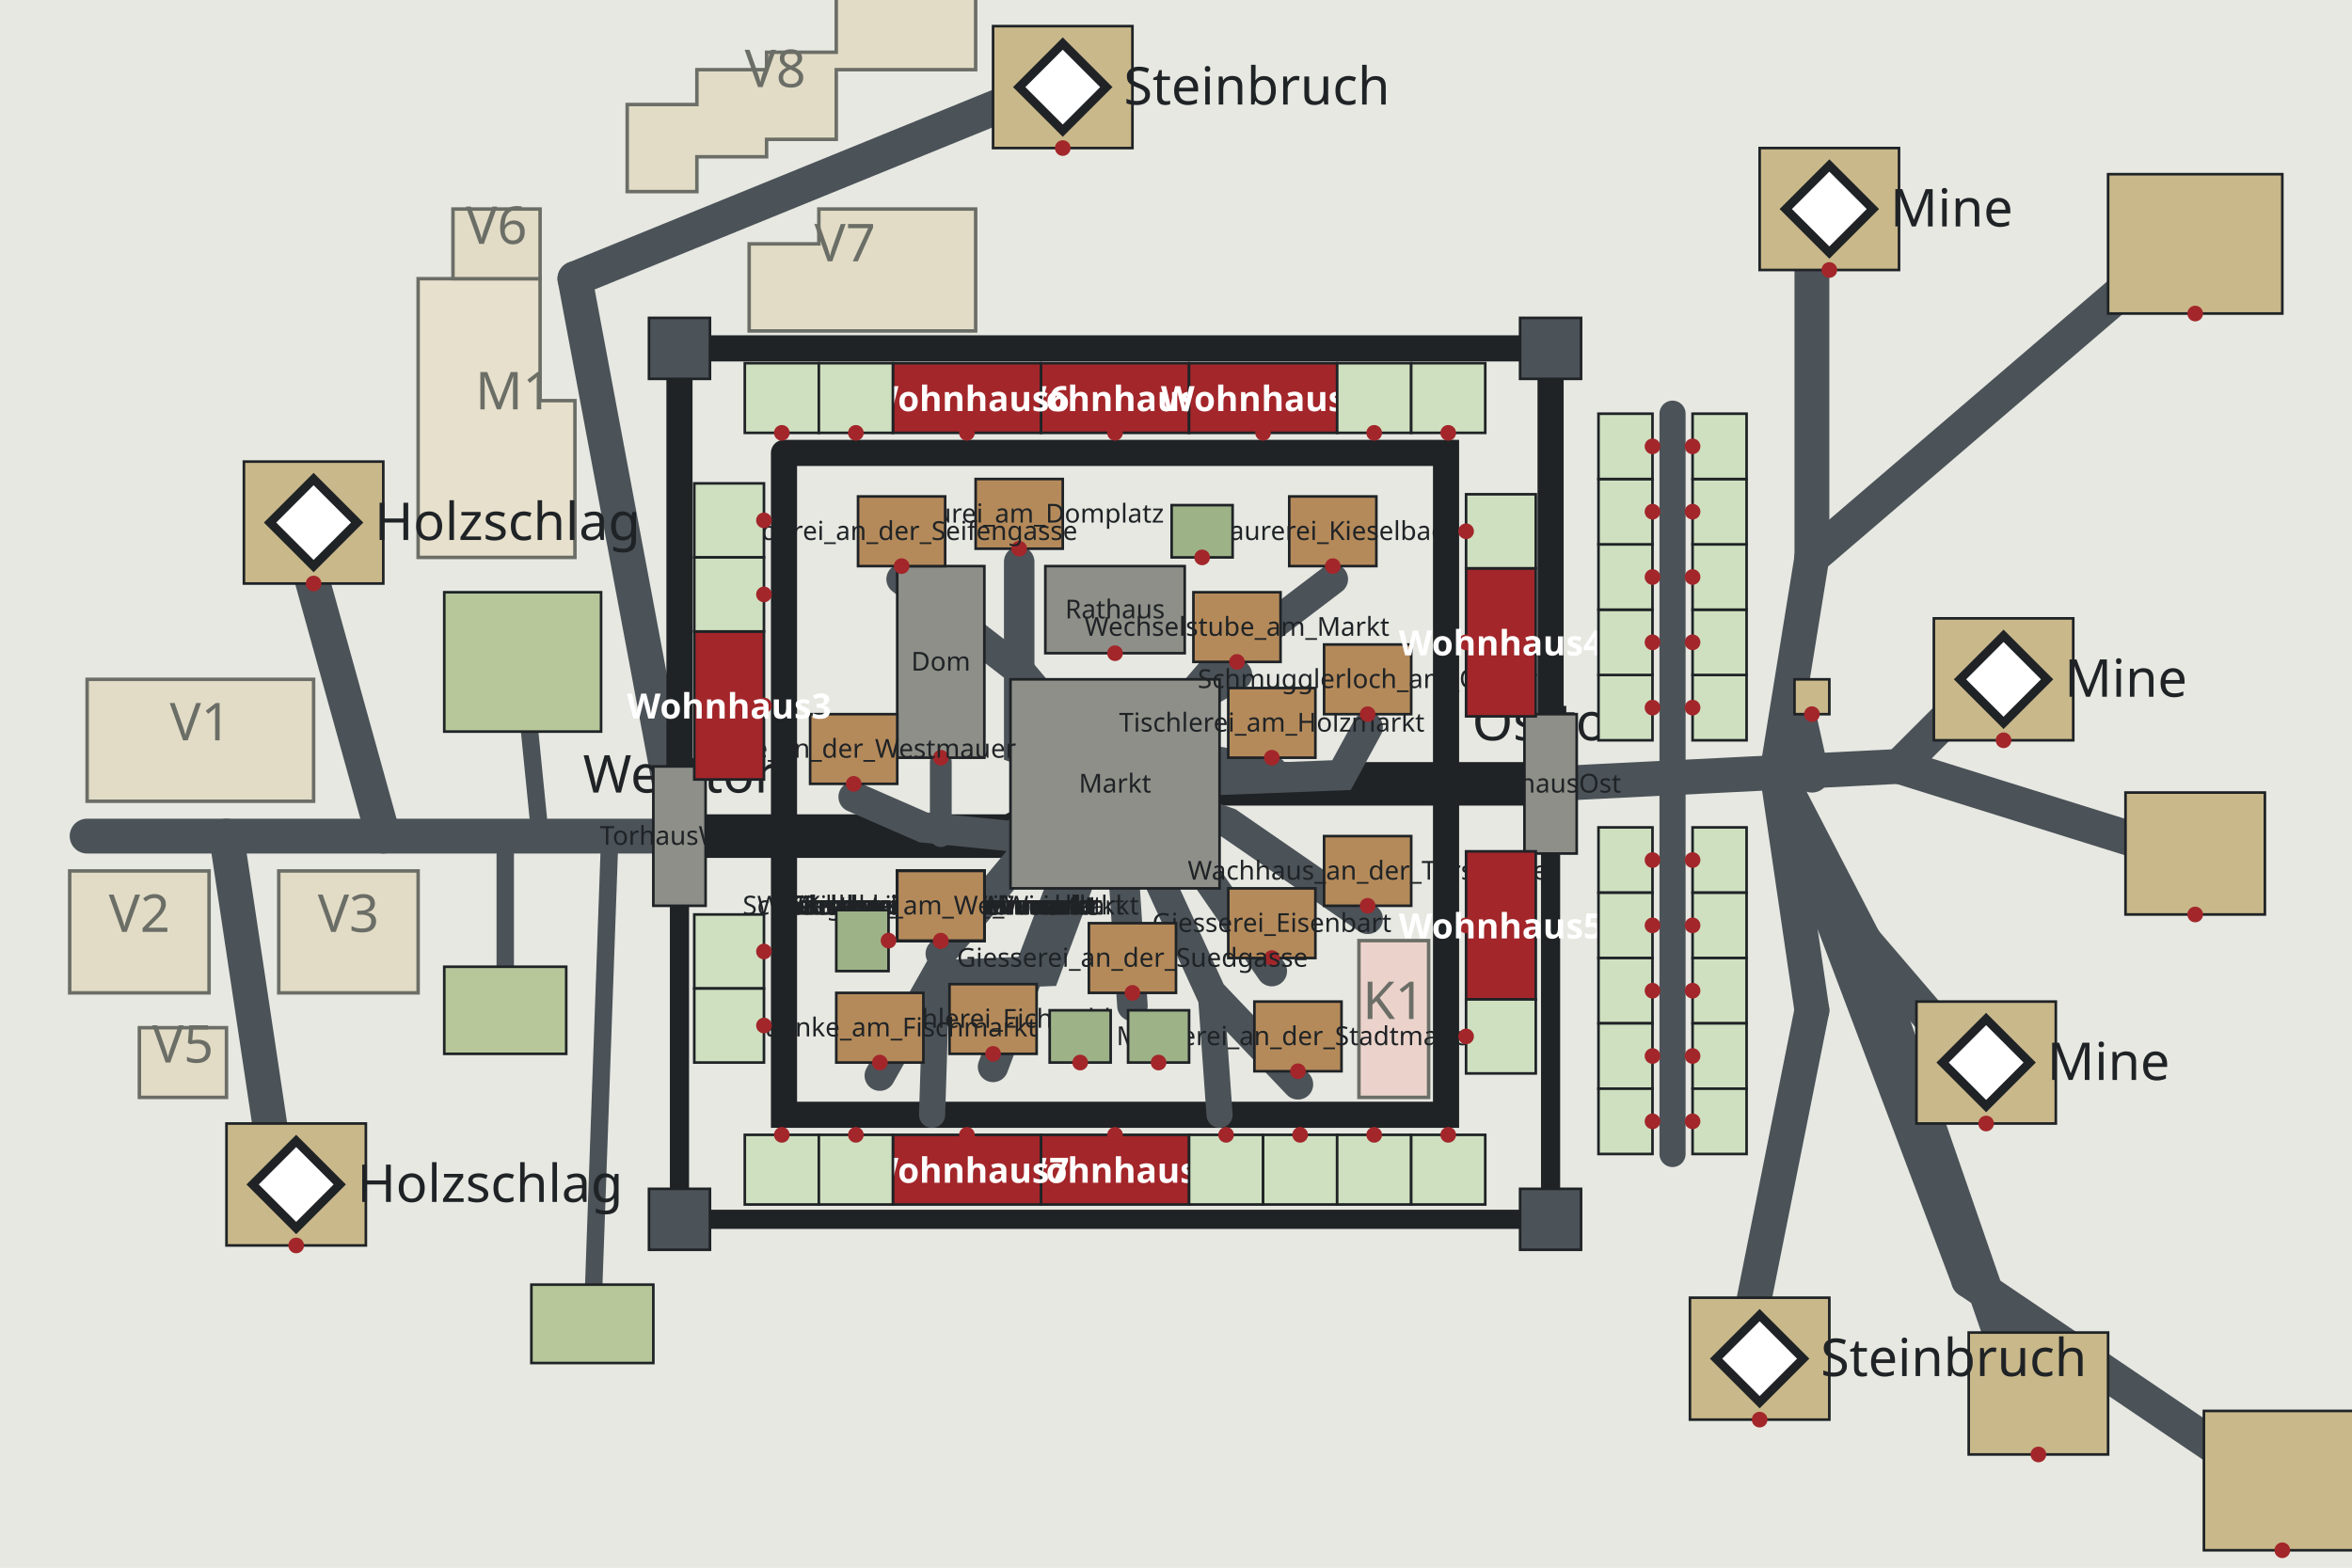
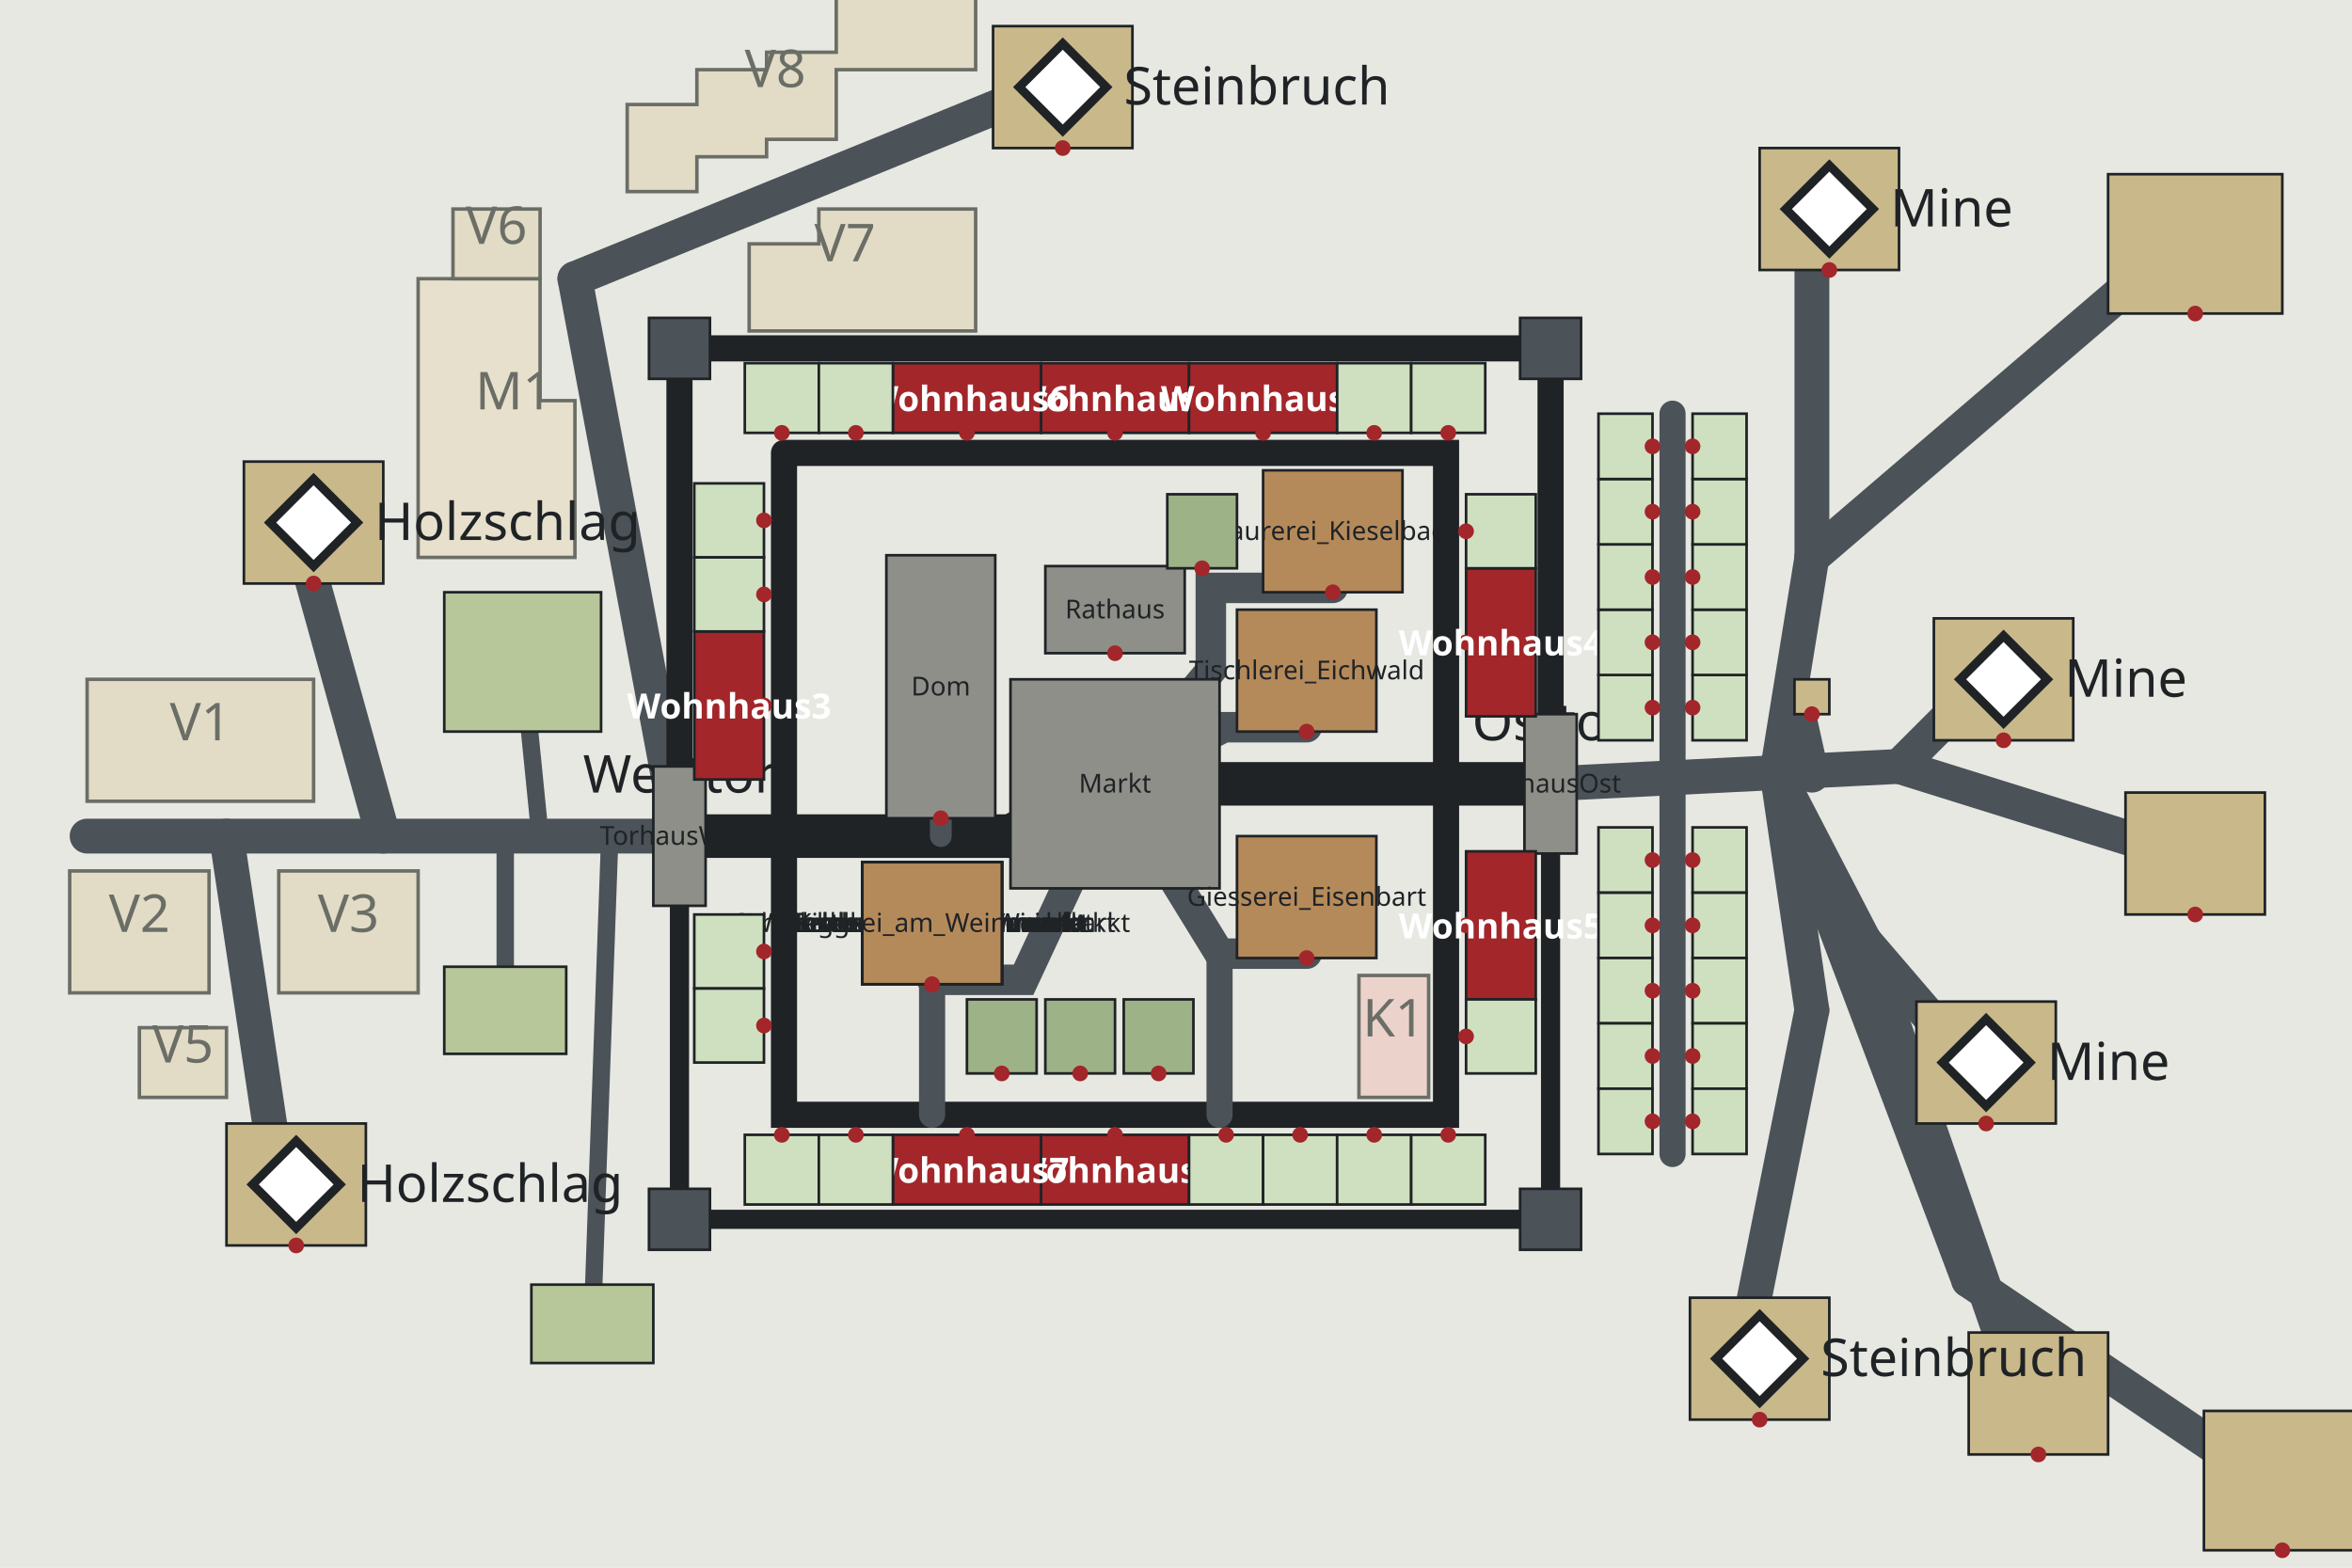
<svg xmlns="http://www.w3.org/2000/svg" viewBox="-128 -90 270 180" font-family="sans-serif">
  <rect x="-128" y="-90" width="270" height="180" fill="#E6E8E1" />
-   <polygon points="28,18 36,18 36,36 28,36" fill="#EBD3CB" stroke="#6B6E66" stroke-width="0.4" />
+   <polygon points="28,22 36,22 36,36 28,36" fill="#EBD3CB" stroke="#6B6E66" stroke-width="0.4" />
  <polygon points="-118,-12 -92,-12 -92,2 -118,2" fill="#E2DCC6" stroke="#6B6E66" stroke-width="0.4" />
  <polygon points="-120,10 -104,10 -104,24 -120,24" fill="#E2DCC6" stroke="#6B6E66" stroke-width="0.4" />
  <polygon points="-96,10 -80,10 -80,24 -96,24" fill="#E2DCC6" stroke="#6B6E66" stroke-width="0.4" />
  <polygon points="-112,28 -102,28 -102,36 -112,36" fill="#E2DCC6" stroke="#6B6E66" stroke-width="0.4" />
  <polygon points="-80,-58 -66,-58 -66,-44 -62,-44 -62,-26 -80,-26" fill="#E7E0CC" stroke="#6B6E66" stroke-width="0.4" />
  <polygon points="-76,-66 -66,-66 -66,-58 -76,-58" fill="#E2DCC6" stroke="#6B6E66" stroke-width="0.4" />
  <polygon points="-42,-62 -34,-62 -34,-66 -16,-66 -16,-52 -42,-52" fill="#E2DCC6" stroke="#6B6E66" stroke-width="0.4" />
  <polygon points="-56,-78 -48,-78 -48,-82 -40,-82 -40,-84 -32,-84 -32,-96 -16,-96 -16,-82 -32,-82 -32,-74 -40,-74 -40,-72 -48,-72 -48,-68 -56,-68" fill="#E2DCC6" stroke="#6B6E66" stroke-width="0.4" />
  <polyline points="0,0 50,0" fill="none" stroke="#1F2326" stroke-width="5" stroke-linecap="round" />
  <polyline points="50,0 90,-2" fill="none" stroke="#4B5258" stroke-width="4" stroke-linecap="round" />
  <polyline points="0,0 -12,6 -38,6 -50,6" fill="none" stroke="#1F2326" stroke-width="5" stroke-linecap="round" />
  <polyline points="-50,6 -118,6" fill="none" stroke="#4B5258" stroke-width="4" stroke-linecap="round" />
  <polyline points="-38,-38 38,-38 38,38 -38,38 -38,-38" fill="none" stroke="#1F2326" stroke-width="3" stroke-linecap="round" />
-   <polyline points="12,38 11,24" fill="none" stroke="#4B5258" stroke-width="3" stroke-linecap="round" />
-   <polyline points="-21,38 -20.5,22" fill="none" stroke="#4B5258" stroke-width="3" stroke-linecap="round" />
-   <polyline points="-20,-2.5 -20,6" fill="none" stroke="#4B5258" stroke-width="2.5" stroke-linecap="round" />
+   <polyline points="12,38 12,19.5" fill="none" stroke="#4B5258" stroke-width="3" stroke-linecap="round" />
+   <polyline points="-21,38 -21,22.5" fill="none" stroke="#4B5258" stroke-width="3" stroke-linecap="round" />
+   <polyline points="-20,4.2 -20,6" fill="none" stroke="#4B5258" stroke-width="2.5" stroke-linecap="round" />
  <polyline points="64,-42.5 64,42.5" fill="none" stroke="#4B5258" stroke-width="3" stroke-linecap="round" />
-   <polyline points="-20,19.5 -9,6.3 0,0" fill="none" stroke="#4B5258" stroke-width="3.5" stroke-linecap="round" />
-   <polyline points="18,21.5 8.1,7.2 0,0" fill="none" stroke="#4B5258" stroke-width="3.5" stroke-linecap="round" />
-   <polyline points="2,25.5 0.9,9 0,0" fill="none" stroke="#4B5258" stroke-width="3.5" stroke-linecap="round" />
-   <polyline points="-14,32.5 -6.3,12.15 0,0" fill="none" stroke="#4B5258" stroke-width="3.5" stroke-linecap="round" />
-   <polyline points="18,-1.5 8.1,-3.15 0,0" fill="none" stroke="#4B5258" stroke-width="3.5" stroke-linecap="round" />
-   <polyline points="25,-23.5 11.25,-13.05 0,0" fill="none" stroke="#4B5258" stroke-width="3.5" stroke-linecap="round" />
-   <polyline points="21,34.5 11,24 0,0" fill="none" stroke="#4B5258" stroke-width="3.5" stroke-linecap="round" />
-   <polyline points="-11,-25.5 -11,-4 0,0" fill="none" stroke="#4B5258" stroke-width="3.5" stroke-linecap="round" />
-   <polyline points="-27,33.5 -20.5,22 -8,21.5 0,0" fill="none" stroke="#4B5258" stroke-width="3.5" stroke-linecap="round" />
-   <polyline points="29,15.5 13.05,4.5 0,0" fill="none" stroke="#4B5258" stroke-width="3.5" stroke-linecap="round" />
-   <polyline points="14,-12.5 6.3,-8.1 0,0" fill="none" stroke="#4B5258" stroke-width="3.5" stroke-linecap="round" />
-   <polyline points="-24.5,-23.5 -11,-13.05 0,0" fill="none" stroke="#4B5258" stroke-width="3.5" stroke-linecap="round" />
-   <polyline points="29,-6.5 26,-1 0,0" fill="none" stroke="#4B5258" stroke-width="3.5" stroke-linecap="round" />
-   <polyline points="-30,1.5 -22,5 -12,6 0,0" fill="none" stroke="#4B5258" stroke-width="3.5" stroke-linecap="round" />
+   <polyline points="-21,22.5 -10.5,22.5 0,0" fill="none" stroke="#4B5258" stroke-width="3.5" stroke-linecap="round" />
+   <polyline points="22,19.5 12,19.5 0,0" fill="none" stroke="#4B5258" stroke-width="3.5" stroke-linecap="round" />
+   <polyline points="22,-6.5 12.5,-6.5 0,0" fill="none" stroke="#4B5258" stroke-width="3.5" stroke-linecap="round" />
+   <polyline points="25,-22.5 11,-22.5 11,-13 0,0" fill="none" stroke="#4B5258" stroke-width="3.5" stroke-linecap="round" />
  <polyline points="76,-1.3 80,26" fill="none" stroke="#4B5258" stroke-width="4" stroke-linecap="round" />
  <polyline points="80,26 72,66" fill="none" stroke="#4B5258" stroke-width="4" stroke-linecap="round" />
  <polyline points="-50,6 -62,-58" fill="none" stroke="#4B5258" stroke-width="4" stroke-linecap="round" />
  <polyline points="-62,-58 -8,-80" fill="none" stroke="#4B5258" stroke-width="4" stroke-linecap="round" />
  <polyline points="76,-1.3 86,18" fill="none" stroke="#4B5258" stroke-width="4" stroke-linecap="round" />
  <polyline points="86,18 104,70" fill="none" stroke="#4B5258" stroke-width="4" stroke-linecap="round" />
  <polyline points="76,-1.3 80,-26" fill="none" stroke="#4B5258" stroke-width="4" stroke-linecap="round" />
  <polyline points="80,-26 122,-62" fill="none" stroke="#4B5258" stroke-width="4" stroke-linecap="round" />
  <polyline points="90,-2 122,8" fill="none" stroke="#4B5258" stroke-width="4" stroke-linecap="round" />
  <polyline points="80,-1 78,-10" fill="none" stroke="#4B5258" stroke-width="4" stroke-linecap="round" />
  <polyline points="76,-1.3 98,57" fill="none" stroke="#4B5258" stroke-width="4" stroke-linecap="round" />
  <polyline points="98,57 132,80" fill="none" stroke="#4B5258" stroke-width="4" stroke-linecap="round" />
  <polyline points="90,-2 100,-12" fill="none" stroke="#4B5258" stroke-width="4" stroke-linecap="round" />
  <polyline points="86,18 98,32" fill="none" stroke="#4B5258" stroke-width="4" stroke-linecap="round" />
  <polyline points="80,-26 80,-66" fill="none" stroke="#4B5258" stroke-width="4" stroke-linecap="round" />
  <polyline points="-84,6 -94,-30" fill="none" stroke="#4B5258" stroke-width="4" stroke-linecap="round" />
  <polyline points="-102,6 -96,46" fill="none" stroke="#4B5258" stroke-width="4" stroke-linecap="round" />
  <polyline points="-70,6 -70,26" fill="none" stroke="#4B5258" stroke-width="2" stroke-linecap="round" />
  <polyline points="-58,6 -60,62" fill="none" stroke="#4B5258" stroke-width="2" stroke-linecap="round" />
  <polyline points="-66,6 -68,-14" fill="none" stroke="#4B5258" stroke-width="2" stroke-linecap="round" />
  <polyline points="50,-4 50,-50 -50,-50 -50,2" fill="none" stroke="#1F2326" stroke-width="3" />
  <polyline points="-50,10 -50,50 50,50 50,4" fill="none" stroke="#1F2326" stroke-width="2.2" />
  <rect x="47" y="-3" width="6" height="6" fill="#1F2326" />
  <text x="50" y="-5" font-size="6" text-anchor="middle" fill="#1F2326">Osttor</text>
  <rect x="-53" y="3" width="6" height="6" fill="#1F2326" />
  <text x="-50" y="1" font-size="6" text-anchor="middle" fill="#1F2326">Westtor</text>
  <rect x="-12" y="-12" width="24" height="24" fill="#8E8F88" stroke="#1F2326" stroke-width="0.3" />
  <text x="0" y="1" font-size="3" text-anchor="middle" fill="#1F2326">Markt</text>
  <rect x="-8" y="-25" width="16" height="10" fill="#8E8F88" stroke="#1F2326" stroke-width="0.3" />
  <circle cx="0" cy="-15" r="0.9" fill="#A3262A" />
  <text x="0" y="-19" font-size="3" text-anchor="middle" fill="#1F2326">Rathaus</text>
-   <rect x="-25" y="-25" width="10" height="22" fill="#8E8F88" stroke="#1F2326" stroke-width="0.3" />
-   <circle cx="-20" cy="-3" r="0.9" fill="#A3262A" />
-   <text x="-20" y="-13" font-size="3" text-anchor="middle" fill="#1F2326">Dom</text>
+   <rect x="-26.25" y="-26.25" width="12.5" height="30.2" fill="#8E8F88" stroke="#1F2326" stroke-width="0.3" />
+   <circle cx="-20" cy="3.95" r="0.9" fill="#A3262A" />
+   <text x="-20" y="-10.15" font-size="3" text-anchor="middle" fill="#1F2326">Dom</text>
  <rect x="47" y="-8" width="6" height="16" fill="#8E8F88" stroke="#1F2326" stroke-width="0.3" />
  <text x="50" y="1" font-size="3" text-anchor="middle" fill="#1F2326">TorhausOst</text>
  <rect x="-53" y="-2" width="6" height="16" fill="#8E8F88" stroke="#1F2326" stroke-width="0.3" />
  <text x="-50" y="7" font-size="3" text-anchor="middle" fill="#1F2326">TorhausWest</text>
  <rect x="-53.5" y="-53.5" width="7" height="7" fill="#4B5258" stroke="#1F2326" stroke-width="0.3" />
  <rect x="46.5" y="-53.5" width="7" height="7" fill="#4B5258" stroke="#1F2326" stroke-width="0.3" />
  <rect x="-53.5" y="46.5" width="7" height="7" fill="#4B5258" stroke="#1F2326" stroke-width="0.3" />
  <rect x="46.5" y="46.5" width="7" height="7" fill="#4B5258" stroke="#1F2326" stroke-width="0.3" />
-   <rect x="-25" y="10" width="10" height="8" fill="#B58A5A" stroke="#1F2326" stroke-width="0.3" />
-   <circle cx="-20" cy="18" r="0.9" fill="#A3262A" />
-   <text x="-20" y="15" font-size="3" text-anchor="middle" fill="#1F2326">Giesserei_am_Weinmarkt</text>
-   <rect x="-25" y="10" width="10" height="8" fill="#B58A5A" stroke="#1F2326" stroke-width="0.3" />
-   <circle cx="-20" cy="18" r="0.9" fill="#A3262A" />
-   <text x="-20" y="15" font-size="3" text-anchor="middle" fill="#1F2326">Tischlerei_am_Weinmarkt</text>
-   <rect x="-25" y="10" width="10" height="8" fill="#B58A5A" stroke="#1F2326" stroke-width="0.3" />
-   <circle cx="-20" cy="18" r="0.9" fill="#A3262A" />
-   <text x="-20" y="15" font-size="3" text-anchor="middle" fill="#1F2326">Maurerei_am_Weinmarkt</text>
-   <rect x="-25" y="10" width="10" height="8" fill="#B58A5A" stroke="#1F2326" stroke-width="0.3" />
-   <circle cx="-20" cy="18" r="0.9" fill="#A3262A" />
-   <text x="-20" y="15" font-size="3" text-anchor="middle" fill="#1F2326">Tinkturei_am_Weinmarkt</text>
-   <rect x="-25" y="10" width="10" height="8" fill="#B58A5A" stroke="#1F2326" stroke-width="0.3" />
-   <circle cx="-20" cy="18" r="0.9" fill="#A3262A" />
-   <text x="-20" y="15" font-size="3" text-anchor="middle" fill="#1F2326">Schaenke_am_Weinmarkt</text>
-   <rect x="-25" y="10" width="10" height="8" fill="#B58A5A" stroke="#1F2326" stroke-width="0.3" />
-   <circle cx="-20" cy="18" r="0.9" fill="#A3262A" />
-   <text x="-20" y="15" font-size="3" text-anchor="middle" fill="#1F2326">Kirche_am_Weinmarkt</text>
-   <rect x="-25" y="10" width="10" height="8" fill="#B58A5A" stroke="#1F2326" stroke-width="0.3" />
-   <circle cx="-20" cy="18" r="0.9" fill="#A3262A" />
-   <text x="-20" y="15" font-size="3" text-anchor="middle" fill="#1F2326">Schmugglerloch_am_Weinmarkt</text>
-   <rect x="-25" y="10" width="10" height="8" fill="#B58A5A" stroke="#1F2326" stroke-width="0.3" />
-   <circle cx="-20" cy="18" r="0.9" fill="#A3262A" />
-   <text x="-20" y="15" font-size="3" text-anchor="middle" fill="#1F2326">Wachhaus_am_Weinmarkt</text>
-   <rect x="-25" y="10" width="10" height="8" fill="#B58A5A" stroke="#1F2326" stroke-width="0.3" />
-   <circle cx="-20" cy="18" r="0.9" fill="#A3262A" />
-   <text x="-20" y="15" font-size="3" text-anchor="middle" fill="#1F2326">Wechselstube_am_Weinmarkt</text>
-   <rect x="-25" y="10" width="10" height="8" fill="#B58A5A" stroke="#1F2326" stroke-width="0.3" />
-   <circle cx="-20" cy="18" r="0.9" fill="#A3262A" />
-   <text x="-20" y="15" font-size="3" text-anchor="middle" fill="#1F2326">Siederei_am_Weinmarkt</text>
-   <rect x="13" y="12" width="10" height="8" fill="#B58A5A" stroke="#1F2326" stroke-width="0.3" />
-   <circle cx="18" cy="20" r="0.9" fill="#A3262A" />
-   <text x="18" y="17" font-size="3" text-anchor="middle" fill="#1F2326">Giesserei_Eisenbart</text>
-   <rect x="-3" y="16" width="10" height="8" fill="#B58A5A" stroke="#1F2326" stroke-width="0.3" />
-   <circle cx="2" cy="24" r="0.9" fill="#A3262A" />
-   <text x="2" y="21" font-size="3" text-anchor="middle" fill="#1F2326">Giesserei_an_der_Suedgasse</text>
-   <rect x="-19" y="23" width="10" height="8" fill="#B58A5A" stroke="#1F2326" stroke-width="0.3" />
-   <circle cx="-14" cy="31" r="0.9" fill="#A3262A" />
-   <text x="-14" y="28" font-size="3" text-anchor="middle" fill="#1F2326">Tischlerei_Eichwald</text>
-   <rect x="13" y="-11" width="10" height="8" fill="#B58A5A" stroke="#1F2326" stroke-width="0.3" />
-   <circle cx="18" cy="-3" r="0.9" fill="#A3262A" />
-   <text x="18" y="-6" font-size="3" text-anchor="middle" fill="#1F2326">Tischlerei_am_Holzmarkt</text>
-   <rect x="20" y="-33" width="10" height="8" fill="#B58A5A" stroke="#1F2326" stroke-width="0.3" />
-   <circle cx="25" cy="-25" r="0.9" fill="#A3262A" />
+   <rect x="-29" y="9" width="16" height="14" fill="#B58A5A" stroke="#1F2326" stroke-width="0.3" />
+   <circle cx="-21" cy="23" r="0.9" fill="#A3262A" />
+   <text x="-21" y="17" font-size="3" text-anchor="middle" fill="#1F2326">Giesserei_am_Weinmarkt</text>
+   <rect x="-29" y="9" width="16" height="14" fill="#B58A5A" stroke="#1F2326" stroke-width="0.3" />
+   <circle cx="-21" cy="23" r="0.9" fill="#A3262A" />
+   <text x="-21" y="17" font-size="3" text-anchor="middle" fill="#1F2326">Tischlerei_am_Weinmarkt</text>
+   <rect x="-29" y="9" width="16" height="14" fill="#B58A5A" stroke="#1F2326" stroke-width="0.3" />
+   <circle cx="-21" cy="23" r="0.9" fill="#A3262A" />
+   <text x="-21" y="17" font-size="3" text-anchor="middle" fill="#1F2326">Maurerei_am_Weinmarkt</text>
+   <rect x="-29" y="9" width="16" height="14" fill="#B58A5A" stroke="#1F2326" stroke-width="0.3" />
+   <circle cx="-21" cy="23" r="0.9" fill="#A3262A" />
+   <text x="-21" y="17" font-size="3" text-anchor="middle" fill="#1F2326">Tinkturei_am_Weinmarkt</text>
+   <rect x="-29" y="9" width="16" height="14" fill="#B58A5A" stroke="#1F2326" stroke-width="0.3" />
+   <circle cx="-21" cy="23" r="0.9" fill="#A3262A" />
+   <text x="-21" y="17" font-size="3" text-anchor="middle" fill="#1F2326">Schaenke_am_Weinmarkt</text>
+   <rect x="-29" y="9" width="16" height="14" fill="#B58A5A" stroke="#1F2326" stroke-width="0.3" />
+   <circle cx="-21" cy="23" r="0.9" fill="#A3262A" />
+   <text x="-21" y="17" font-size="3" text-anchor="middle" fill="#1F2326">Kirche_am_Weinmarkt</text>
+   <rect x="-29" y="9" width="16" height="14" fill="#B58A5A" stroke="#1F2326" stroke-width="0.3" />
+   <circle cx="-21" cy="23" r="0.9" fill="#A3262A" />
+   <text x="-21" y="17" font-size="3" text-anchor="middle" fill="#1F2326">Schmugglerloch_am_Weinmarkt</text>
+   <rect x="-29" y="9" width="16" height="14" fill="#B58A5A" stroke="#1F2326" stroke-width="0.3" />
+   <circle cx="-21" cy="23" r="0.9" fill="#A3262A" />
+   <text x="-21" y="17" font-size="3" text-anchor="middle" fill="#1F2326">Wachhaus_am_Weinmarkt</text>
+   <rect x="-29" y="9" width="16" height="14" fill="#B58A5A" stroke="#1F2326" stroke-width="0.3" />
+   <circle cx="-21" cy="23" r="0.9" fill="#A3262A" />
+   <text x="-21" y="17" font-size="3" text-anchor="middle" fill="#1F2326">Wechselstube_am_Weinmarkt</text>
+   <rect x="-29" y="9" width="16" height="14" fill="#B58A5A" stroke="#1F2326" stroke-width="0.3" />
+   <circle cx="-21" cy="23" r="0.9" fill="#A3262A" />
+   <text x="-21" y="17" font-size="3" text-anchor="middle" fill="#1F2326">Siederei_am_Weinmarkt</text>
+   <rect x="14" y="6" width="16" height="14" fill="#B58A5A" stroke="#1F2326" stroke-width="0.3" />
+   <circle cx="22" cy="20" r="0.9" fill="#A3262A" />
+   <text x="22" y="14" font-size="3" text-anchor="middle" fill="#1F2326">Giesserei_Eisenbart</text>
+   <rect x="14" y="-20" width="16" height="14" fill="#B58A5A" stroke="#1F2326" stroke-width="0.3" />
+   <circle cx="22" cy="-6" r="0.9" fill="#A3262A" />
+   <text x="22" y="-12" font-size="3" text-anchor="middle" fill="#1F2326">Tischlerei_Eichwald</text>
+   <rect x="17" y="-36" width="16" height="14" fill="#B58A5A" stroke="#1F2326" stroke-width="0.3" />
+   <circle cx="25" cy="-22" r="0.9" fill="#A3262A" />
  <text x="25" y="-28" font-size="3" text-anchor="middle" fill="#1F2326">Maurerei_Kieselbach</text>
-   <rect x="16" y="25" width="10" height="8" fill="#B58A5A" stroke="#1F2326" stroke-width="0.3" />
-   <circle cx="21" cy="33" r="0.9" fill="#A3262A" />
-   <text x="21" y="30" font-size="3" text-anchor="middle" fill="#1F2326">Maurerei_an_der_Stadtmauer</text>
-   <rect x="-16" y="-35" width="10" height="8" fill="#B58A5A" stroke="#1F2326" stroke-width="0.3" />
-   <circle cx="-11" cy="-27" r="0.9" fill="#A3262A" />
-   <text x="-11" y="-30" font-size="3" text-anchor="middle" fill="#1F2326">Tinkturei_am_Domplatz</text>
-   <rect x="-32" y="24" width="10" height="8" fill="#B58A5A" stroke="#1F2326" stroke-width="0.3" />
-   <circle cx="-27" cy="32" r="0.9" fill="#A3262A" />
-   <text x="-27" y="29" font-size="3" text-anchor="middle" fill="#1F2326">Schaenke_am_Fischmarkt</text>
-   <rect x="24" y="6" width="10" height="8" fill="#B58A5A" stroke="#1F2326" stroke-width="0.3" />
-   <circle cx="29" cy="14" r="0.9" fill="#A3262A" />
-   <text x="29" y="11" font-size="3" text-anchor="middle" fill="#1F2326">Wachhaus_an_der_Torstrasse</text>
-   <rect x="9" y="-22" width="10" height="8" fill="#B58A5A" stroke="#1F2326" stroke-width="0.3" />
-   <circle cx="14" cy="-14" r="0.9" fill="#A3262A" />
-   <text x="14" y="-17" font-size="3" text-anchor="middle" fill="#1F2326">Wechselstube_am_Markt</text>
-   <rect x="-29.5" y="-33" width="10" height="8" fill="#B58A5A" stroke="#1F2326" stroke-width="0.3" />
-   <circle cx="-24.5" cy="-25" r="0.9" fill="#A3262A" />
-   <text x="-24.5" y="-28" font-size="3" text-anchor="middle" fill="#1F2326">Siederei_an_der_Seifengasse</text>
-   <rect x="24" y="-16" width="10" height="8" fill="#B58A5A" stroke="#1F2326" stroke-width="0.3" />
-   <circle cx="29" cy="-8" r="0.9" fill="#A3262A" />
-   <text x="29" y="-11" font-size="3" text-anchor="middle" fill="#1F2326">Schmugglerloch_am_Osttor</text>
-   <rect x="-35" y="-8" width="10" height="8" fill="#B58A5A" stroke="#1F2326" stroke-width="0.3" />
-   <circle cx="-30" cy="0" r="0.9" fill="#A3262A" />
-   <text x="-30" y="-3" font-size="3" text-anchor="middle" fill="#1F2326">Kirche_an_der_Westmauer</text>
  <rect x="66" y="59" width="16" height="14" fill="#C9B88A" stroke="#1F2326" stroke-width="0.3" />
  <circle cx="74" cy="73" r="0.9" fill="#A3262A" />
  <rect x="-14" y="-87" width="16" height="14" fill="#C9B88A" stroke="#1F2326" stroke-width="0.3" />
  <circle cx="-6" cy="-73" r="0.9" fill="#A3262A" />
  <rect x="98" y="63" width="16" height="14" fill="#C9B88A" stroke="#1F2326" stroke-width="0.3" />
  <circle cx="106" cy="77" r="0.9" fill="#A3262A" />
  <rect x="114" y="-70" width="20" height="16" fill="#C9B88A" stroke="#1F2326" stroke-width="0.3" />
  <circle cx="124" cy="-54" r="0.9" fill="#A3262A" />
  <rect x="116" y="1" width="16" height="14" fill="#C9B88A" stroke="#1F2326" stroke-width="0.3" />
  <circle cx="124" cy="15" r="0.9" fill="#A3262A" />
  <rect x="78" y="-12" width="4" height="4" fill="#C9B88A" stroke="#1F2326" stroke-width="0.3" />
  <circle cx="80" cy="-8" r="0.9" fill="#A3262A" />
  <rect x="125" y="72" width="18" height="16" fill="#C9B88A" stroke="#1F2326" stroke-width="0.3" />
  <circle cx="134" cy="88" r="0.9" fill="#A3262A" />
  <rect x="94" y="-19" width="16" height="14" fill="#C9B88A" stroke="#1F2326" stroke-width="0.3" />
  <circle cx="102" cy="-5" r="0.9" fill="#A3262A" />
  <rect x="92" y="25" width="16" height="14" fill="#C9B88A" stroke="#1F2326" stroke-width="0.3" />
  <circle cx="100" cy="39" r="0.9" fill="#A3262A" />
  <rect x="74" y="-73" width="16" height="14" fill="#C9B88A" stroke="#1F2326" stroke-width="0.3" />
  <circle cx="82" cy="-59" r="0.9" fill="#A3262A" />
  <rect x="-100" y="-37" width="16" height="14" fill="#C9B88A" stroke="#1F2326" stroke-width="0.3" />
  <circle cx="-92" cy="-23" r="0.9" fill="#A3262A" />
  <rect x="-102" y="39" width="16" height="14" fill="#C9B88A" stroke="#1F2326" stroke-width="0.3" />
  <circle cx="-94" cy="53" r="0.9" fill="#A3262A" />
  <rect x="-77" y="21" width="14" height="10" fill="#B7C79A" stroke="#1F2326" stroke-width="0.3" />
  <rect x="-67" y="57.5" width="14" height="9" fill="#B7C79A" stroke="#1F2326" stroke-width="0.3" />
  <rect x="-77" y="-22" width="18" height="16" fill="#B7C79A" stroke="#1F2326" stroke-width="0.3" />
-   <rect x="6.5" y="-32" width="7" height="6" fill="#9DB287" stroke="#1F2326" stroke-width="0.3" />
-   <circle cx="10" cy="-26" r="0.9" fill="#A3262A" />
-   <rect x="-7.5" y="26" width="7" height="6" fill="#9DB287" stroke="#1F2326" stroke-width="0.3" />
-   <circle cx="-4" cy="32" r="0.9" fill="#A3262A" />
-   <rect x="1.5" y="26" width="7" height="6" fill="#9DB287" stroke="#1F2326" stroke-width="0.3" />
-   <circle cx="5" cy="32" r="0.9" fill="#A3262A" />
-   <rect x="-32" y="14.5" width="6" height="7" fill="#9DB287" stroke="#1F2326" stroke-width="0.3" />
-   <circle cx="-26" cy="18" r="0.9" fill="#A3262A" />
+   <rect x="6" y="-33.25" width="8" height="8.5" fill="#9DB287" stroke="#1F2326" stroke-width="0.3" />
+   <circle cx="10" cy="-24.75" r="0.9" fill="#A3262A" />
+   <rect x="-8" y="24.75" width="8" height="8.5" fill="#9DB287" stroke="#1F2326" stroke-width="0.3" />
+   <circle cx="-4" cy="33.25" r="0.9" fill="#A3262A" />
+   <rect x="1" y="24.75" width="8" height="8.5" fill="#9DB287" stroke="#1F2326" stroke-width="0.3" />
+   <circle cx="5" cy="33.25" r="0.9" fill="#A3262A" />
+   <rect x="-17" y="24.75" width="8" height="8.5" fill="#9DB287" stroke="#1F2326" stroke-width="0.3" />
+   <circle cx="-13" cy="33.25" r="0.9" fill="#A3262A" />
  <rect x="-8.5" y="-48.3" width="17" height="8" fill="#A3262A" stroke="#1F2326" stroke-width="0.3" />
  <circle cx="0" cy="-40.3" r="0.9" fill="#A3262A" />
  <text x="0" y="-42.8" font-size="4" text-anchor="middle" fill="#fff" font-weight="bold">Wohnhaus1</text>
  <rect x="-8.5" y="40.3" width="17" height="8" fill="#A3262A" stroke="#1F2326" stroke-width="0.3" />
  <circle cx="0" cy="40.3" r="0.9" fill="#A3262A" />
  <text x="0" y="45.8" font-size="4" text-anchor="middle" fill="#fff" font-weight="bold">Wohnhaus2</text>
  <rect x="-48.3" y="-17.5" width="8" height="17" fill="#A3262A" stroke="#1F2326" stroke-width="0.3" />
  <circle cx="-40.3" cy="-9" r="0.9" fill="#A3262A" />
  <text x="-44.3" y="-7.5" font-size="4" text-anchor="middle" fill="#fff" font-weight="bold">Wohnhaus3</text>
  <rect x="40.3" y="-24.75" width="8" height="17" fill="#A3262A" stroke="#1F2326" stroke-width="0.3" />
  <circle cx="40.3" cy="-16.25" r="0.9" fill="#A3262A" />
  <text x="44.3" y="-14.75" font-size="4" text-anchor="middle" fill="#fff" font-weight="bold">Wohnhaus4</text>
  <rect x="40.3" y="7.75" width="8" height="17" fill="#A3262A" stroke="#1F2326" stroke-width="0.3" />
  <circle cx="40.3" cy="16.25" r="0.9" fill="#A3262A" />
  <text x="44.3" y="17.75" font-size="4" text-anchor="middle" fill="#fff" font-weight="bold">Wohnhaus5</text>
  <rect x="-25.5" y="-48.3" width="17" height="8" fill="#A3262A" stroke="#1F2326" stroke-width="0.3" />
  <circle cx="-17" cy="-40.3" r="0.9" fill="#A3262A" />
  <text x="-17" y="-42.8" font-size="4" text-anchor="middle" fill="#fff" font-weight="bold">Wohnhaus6</text>
  <rect x="-25.5" y="40.3" width="17" height="8" fill="#A3262A" stroke="#1F2326" stroke-width="0.3" />
  <circle cx="-17" cy="40.3" r="0.9" fill="#A3262A" />
  <text x="-17" y="45.8" font-size="4" text-anchor="middle" fill="#fff" font-weight="bold">Wohnhaus7</text>
  <rect x="8.5" y="-48.3" width="17" height="8" fill="#A3262A" stroke="#1F2326" stroke-width="0.3" />
  <circle cx="17" cy="-40.3" r="0.9" fill="#A3262A" />
  <text x="17" y="-42.8" font-size="4" text-anchor="middle" fill="#fff" font-weight="bold">Wohnhaus8</text>
  <rect x="-42.5" y="-48.3" width="8.5" height="8" fill="#CFE0C0" stroke="#1F2326" stroke-width="0.3" />
  <circle cx="-38.25" cy="-40.3" r="0.9" fill="#A3262A" />
  <rect x="-34" y="-48.3" width="8.5" height="8" fill="#CFE0C0" stroke="#1F2326" stroke-width="0.3" />
  <circle cx="-29.75" cy="-40.3" r="0.9" fill="#A3262A" />
  <rect x="25.5" y="-48.3" width="8.5" height="8" fill="#CFE0C0" stroke="#1F2326" stroke-width="0.3" />
  <circle cx="29.75" cy="-40.3" r="0.9" fill="#A3262A" />
  <rect x="34" y="-48.3" width="8.5" height="8" fill="#CFE0C0" stroke="#1F2326" stroke-width="0.3" />
  <circle cx="38.25" cy="-40.3" r="0.9" fill="#A3262A" />
  <rect x="-42.5" y="40.3" width="8.5" height="8" fill="#CFE0C0" stroke="#1F2326" stroke-width="0.3" />
  <circle cx="-38.25" cy="40.3" r="0.9" fill="#A3262A" />
  <rect x="-34" y="40.3" width="8.5" height="8" fill="#CFE0C0" stroke="#1F2326" stroke-width="0.3" />
  <circle cx="-29.75" cy="40.3" r="0.9" fill="#A3262A" />
  <rect x="8.5" y="40.3" width="8.5" height="8" fill="#CFE0C0" stroke="#1F2326" stroke-width="0.3" />
  <circle cx="12.75" cy="40.3" r="0.9" fill="#A3262A" />
  <rect x="17" y="40.3" width="8.5" height="8" fill="#CFE0C0" stroke="#1F2326" stroke-width="0.3" />
  <circle cx="21.25" cy="40.3" r="0.9" fill="#A3262A" />
  <rect x="25.5" y="40.3" width="8.5" height="8" fill="#CFE0C0" stroke="#1F2326" stroke-width="0.3" />
  <circle cx="29.75" cy="40.3" r="0.9" fill="#A3262A" />
  <rect x="34" y="40.3" width="8.5" height="8" fill="#CFE0C0" stroke="#1F2326" stroke-width="0.3" />
  <circle cx="38.25" cy="40.3" r="0.9" fill="#A3262A" />
  <rect x="40.3" y="-33.25" width="8" height="8.5" fill="#CFE0C0" stroke="#1F2326" stroke-width="0.3" />
  <circle cx="40.3" cy="-29" r="0.9" fill="#A3262A" />
  <rect x="40.3" y="24.75" width="8" height="8.5" fill="#CFE0C0" stroke="#1F2326" stroke-width="0.3" />
  <circle cx="40.3" cy="29" r="0.9" fill="#A3262A" />
  <rect x="-48.3" y="-34.5" width="8" height="8.5" fill="#CFE0C0" stroke="#1F2326" stroke-width="0.3" />
  <circle cx="-40.3" cy="-30.25" r="0.9" fill="#A3262A" />
  <rect x="-48.3" y="-26" width="8" height="8.5" fill="#CFE0C0" stroke="#1F2326" stroke-width="0.3" />
  <circle cx="-40.3" cy="-21.75" r="0.9" fill="#A3262A" />
  <rect x="-48.3" y="15" width="8" height="8.5" fill="#CFE0C0" stroke="#1F2326" stroke-width="0.3" />
  <circle cx="-40.3" cy="19.25" r="0.9" fill="#A3262A" />
  <rect x="-48.3" y="23.5" width="8" height="8.5" fill="#CFE0C0" stroke="#1F2326" stroke-width="0.3" />
  <circle cx="-40.3" cy="27.75" r="0.9" fill="#A3262A" />
  <rect x="55.5" y="-12.5" width="6.2" height="7.5" fill="#CFE0C0" stroke="#1F2326" stroke-width="0.3" />
  <circle cx="61.7" cy="-8.75" r="0.9" fill="#A3262A" />
  <rect x="55.5" y="5" width="6.2" height="7.5" fill="#CFE0C0" stroke="#1F2326" stroke-width="0.3" />
  <circle cx="61.7" cy="8.75" r="0.9" fill="#A3262A" />
  <rect x="66.3" y="-12.5" width="6.2" height="7.5" fill="#CFE0C0" stroke="#1F2326" stroke-width="0.3" />
  <circle cx="66.3" cy="-8.75" r="0.9" fill="#A3262A" />
  <rect x="66.3" y="5" width="6.2" height="7.5" fill="#CFE0C0" stroke="#1F2326" stroke-width="0.3" />
  <circle cx="66.3" cy="8.75" r="0.9" fill="#A3262A" />
  <rect x="55.5" y="-20" width="6.2" height="7.5" fill="#CFE0C0" stroke="#1F2326" stroke-width="0.3" />
  <circle cx="61.7" cy="-16.25" r="0.9" fill="#A3262A" />
  <rect x="55.5" y="12.5" width="6.2" height="7.5" fill="#CFE0C0" stroke="#1F2326" stroke-width="0.3" />
  <circle cx="61.7" cy="16.25" r="0.9" fill="#A3262A" />
  <rect x="66.3" y="-20" width="6.2" height="7.5" fill="#CFE0C0" stroke="#1F2326" stroke-width="0.3" />
  <circle cx="66.3" cy="-16.25" r="0.9" fill="#A3262A" />
  <rect x="66.3" y="12.5" width="6.2" height="7.5" fill="#CFE0C0" stroke="#1F2326" stroke-width="0.3" />
  <circle cx="66.3" cy="16.25" r="0.9" fill="#A3262A" />
  <rect x="55.5" y="-27.5" width="6.2" height="7.5" fill="#CFE0C0" stroke="#1F2326" stroke-width="0.3" />
  <circle cx="61.7" cy="-23.75" r="0.9" fill="#A3262A" />
  <rect x="55.5" y="20" width="6.2" height="7.5" fill="#CFE0C0" stroke="#1F2326" stroke-width="0.3" />
  <circle cx="61.7" cy="23.75" r="0.9" fill="#A3262A" />
  <rect x="66.3" y="-27.5" width="6.2" height="7.5" fill="#CFE0C0" stroke="#1F2326" stroke-width="0.3" />
  <circle cx="66.3" cy="-23.75" r="0.9" fill="#A3262A" />
  <rect x="66.3" y="20" width="6.2" height="7.5" fill="#CFE0C0" stroke="#1F2326" stroke-width="0.3" />
  <circle cx="66.3" cy="23.75" r="0.9" fill="#A3262A" />
  <rect x="55.5" y="-35" width="6.2" height="7.5" fill="#CFE0C0" stroke="#1F2326" stroke-width="0.3" />
  <circle cx="61.7" cy="-31.25" r="0.9" fill="#A3262A" />
  <rect x="55.5" y="27.5" width="6.2" height="7.5" fill="#CFE0C0" stroke="#1F2326" stroke-width="0.3" />
  <circle cx="61.7" cy="31.25" r="0.9" fill="#A3262A" />
  <rect x="66.3" y="-35" width="6.2" height="7.5" fill="#CFE0C0" stroke="#1F2326" stroke-width="0.3" />
  <circle cx="66.3" cy="-31.25" r="0.9" fill="#A3262A" />
  <rect x="66.3" y="27.5" width="6.2" height="7.5" fill="#CFE0C0" stroke="#1F2326" stroke-width="0.3" />
  <circle cx="66.3" cy="31.25" r="0.9" fill="#A3262A" />
  <rect x="55.5" y="-42.5" width="6.2" height="7.5" fill="#CFE0C0" stroke="#1F2326" stroke-width="0.3" />
  <circle cx="61.7" cy="-38.75" r="0.9" fill="#A3262A" />
  <rect x="55.5" y="35" width="6.2" height="7.5" fill="#CFE0C0" stroke="#1F2326" stroke-width="0.3" />
  <circle cx="61.7" cy="38.75" r="0.9" fill="#A3262A" />
  <rect x="66.3" y="-42.5" width="6.2" height="7.5" fill="#CFE0C0" stroke="#1F2326" stroke-width="0.3" />
  <circle cx="66.3" cy="-38.75" r="0.9" fill="#A3262A" />
  <rect x="66.3" y="35" width="6.2" height="7.5" fill="#CFE0C0" stroke="#1F2326" stroke-width="0.3" />
  <circle cx="66.3" cy="38.75" r="0.9" fill="#A3262A" />
  <polygon points="74,61 79,66 74,71 69,66" fill="#FFFFFF" stroke="#1F2326" />
  <text x="81" y="68" font-size="6" fill="#1F2326">Steinbruch</text>
  <polygon points="-6,-85 -1,-80 -6,-75 -11,-80" fill="#FFFFFF" stroke="#1F2326" />
  <text x="1" y="-78" font-size="6" fill="#1F2326">Steinbruch</text>
  <polygon points="102,-17 107,-12 102,-7 97,-12" fill="#FFFFFF" stroke="#1F2326" />
  <text x="109" y="-10" font-size="6" fill="#1F2326">Mine</text>
  <polygon points="100,27 105,32 100,37 95,32" fill="#FFFFFF" stroke="#1F2326" />
  <text x="107" y="34" font-size="6" fill="#1F2326">Mine</text>
  <polygon points="82,-71 87,-66 82,-61 77,-66" fill="#FFFFFF" stroke="#1F2326" />
  <text x="89" y="-64" font-size="6" fill="#1F2326">Mine</text>
  <polygon points="-92,-35 -87,-30 -92,-25 -97,-30" fill="#FFFFFF" stroke="#1F2326" />
  <text x="-85" y="-28" font-size="6" fill="#1F2326">Holzschlag</text>
  <polygon points="-94,41 -89,46 -94,51 -99,46" fill="#FFFFFF" stroke="#1F2326" />
  <text x="-87" y="48" font-size="6" fill="#1F2326">Holzschlag</text>
-   <text x="32" y="27" font-size="6" text-anchor="middle" fill="#6B6E66">K1</text>
+   <text x="32" y="29" font-size="6" text-anchor="middle" fill="#6B6E66">K1</text>
  <text x="-105" y="-5" font-size="6" text-anchor="middle" fill="#6B6E66">V1</text>
  <text x="-112" y="17" font-size="6" text-anchor="middle" fill="#6B6E66">V2</text>
  <text x="-88" y="17" font-size="6" text-anchor="middle" fill="#6B6E66">V3</text>
  <text x="-107" y="32" font-size="6" text-anchor="middle" fill="#6B6E66">V5</text>
  <text x="-69" y="-43" font-size="6" text-anchor="middle" fill="#6B6E66">M1</text>
  <text x="-71" y="-62" font-size="6" text-anchor="middle" fill="#6B6E66">V6</text>
  <text x="-31" y="-60" font-size="6" text-anchor="middle" fill="#6B6E66">V7</text>
  <text x="-39" y="-80" font-size="6" text-anchor="middle" fill="#6B6E66">V8</text>
</svg>
